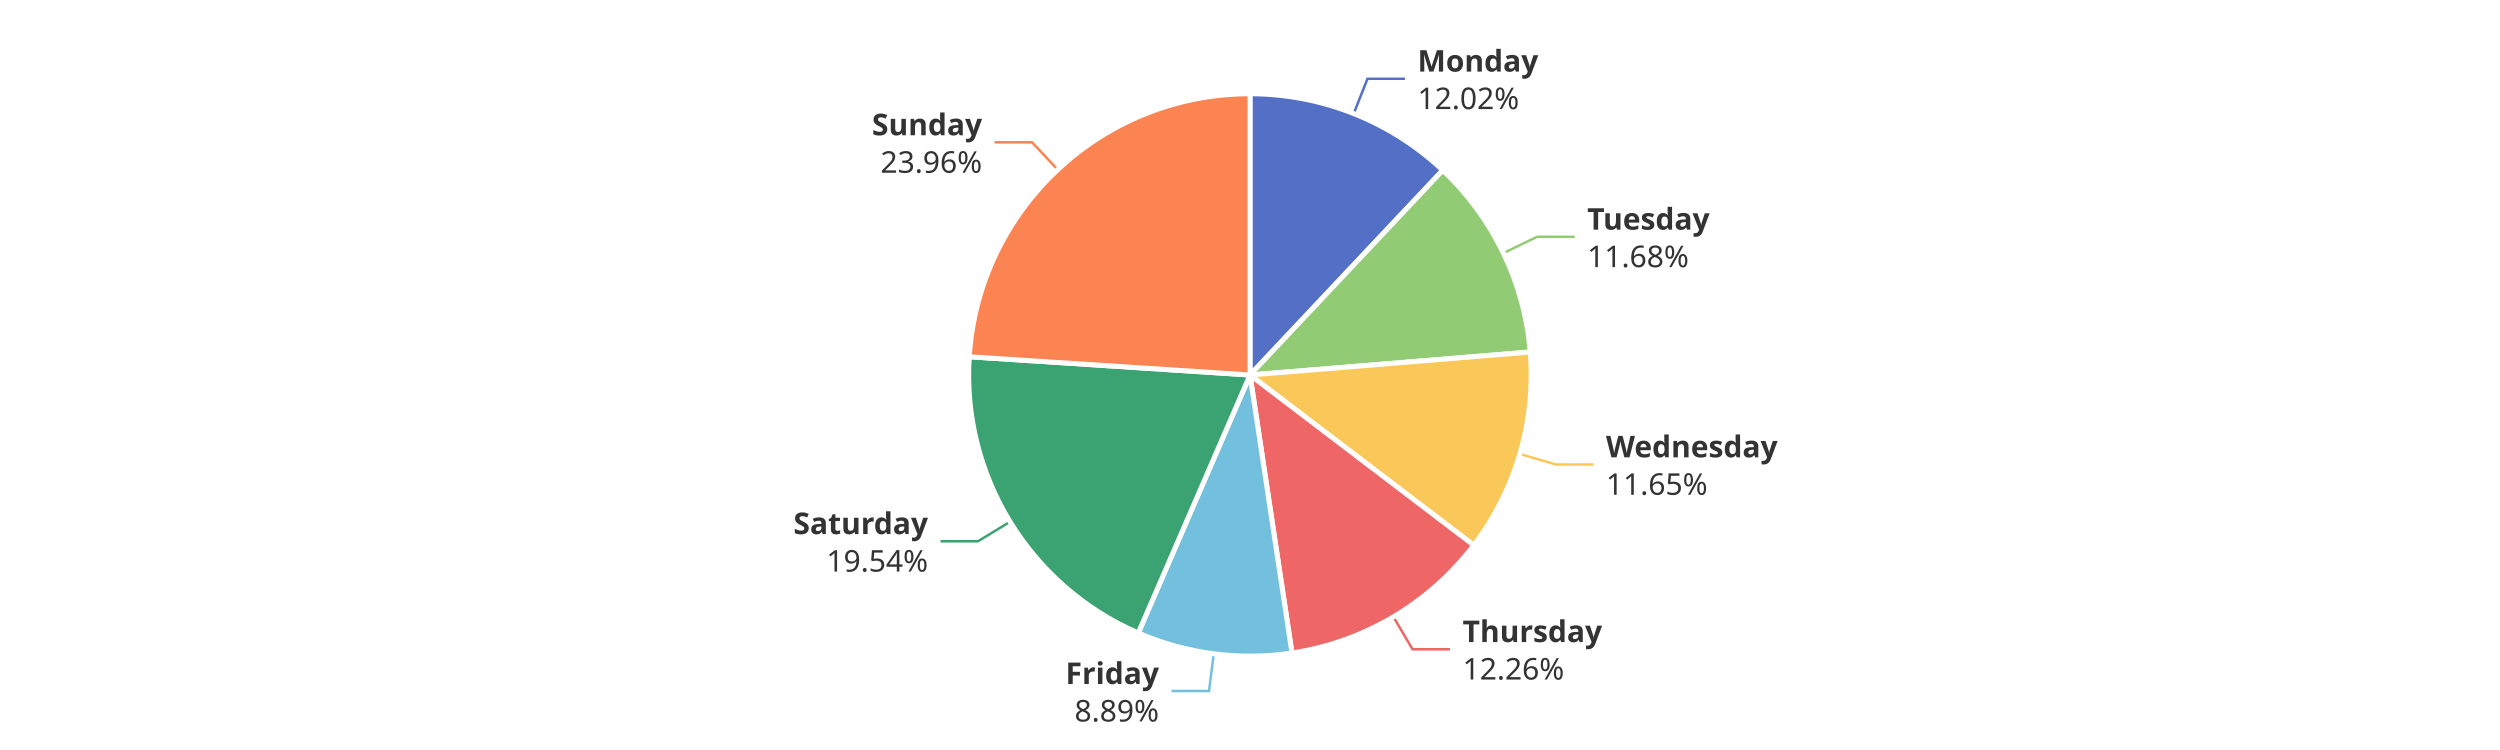
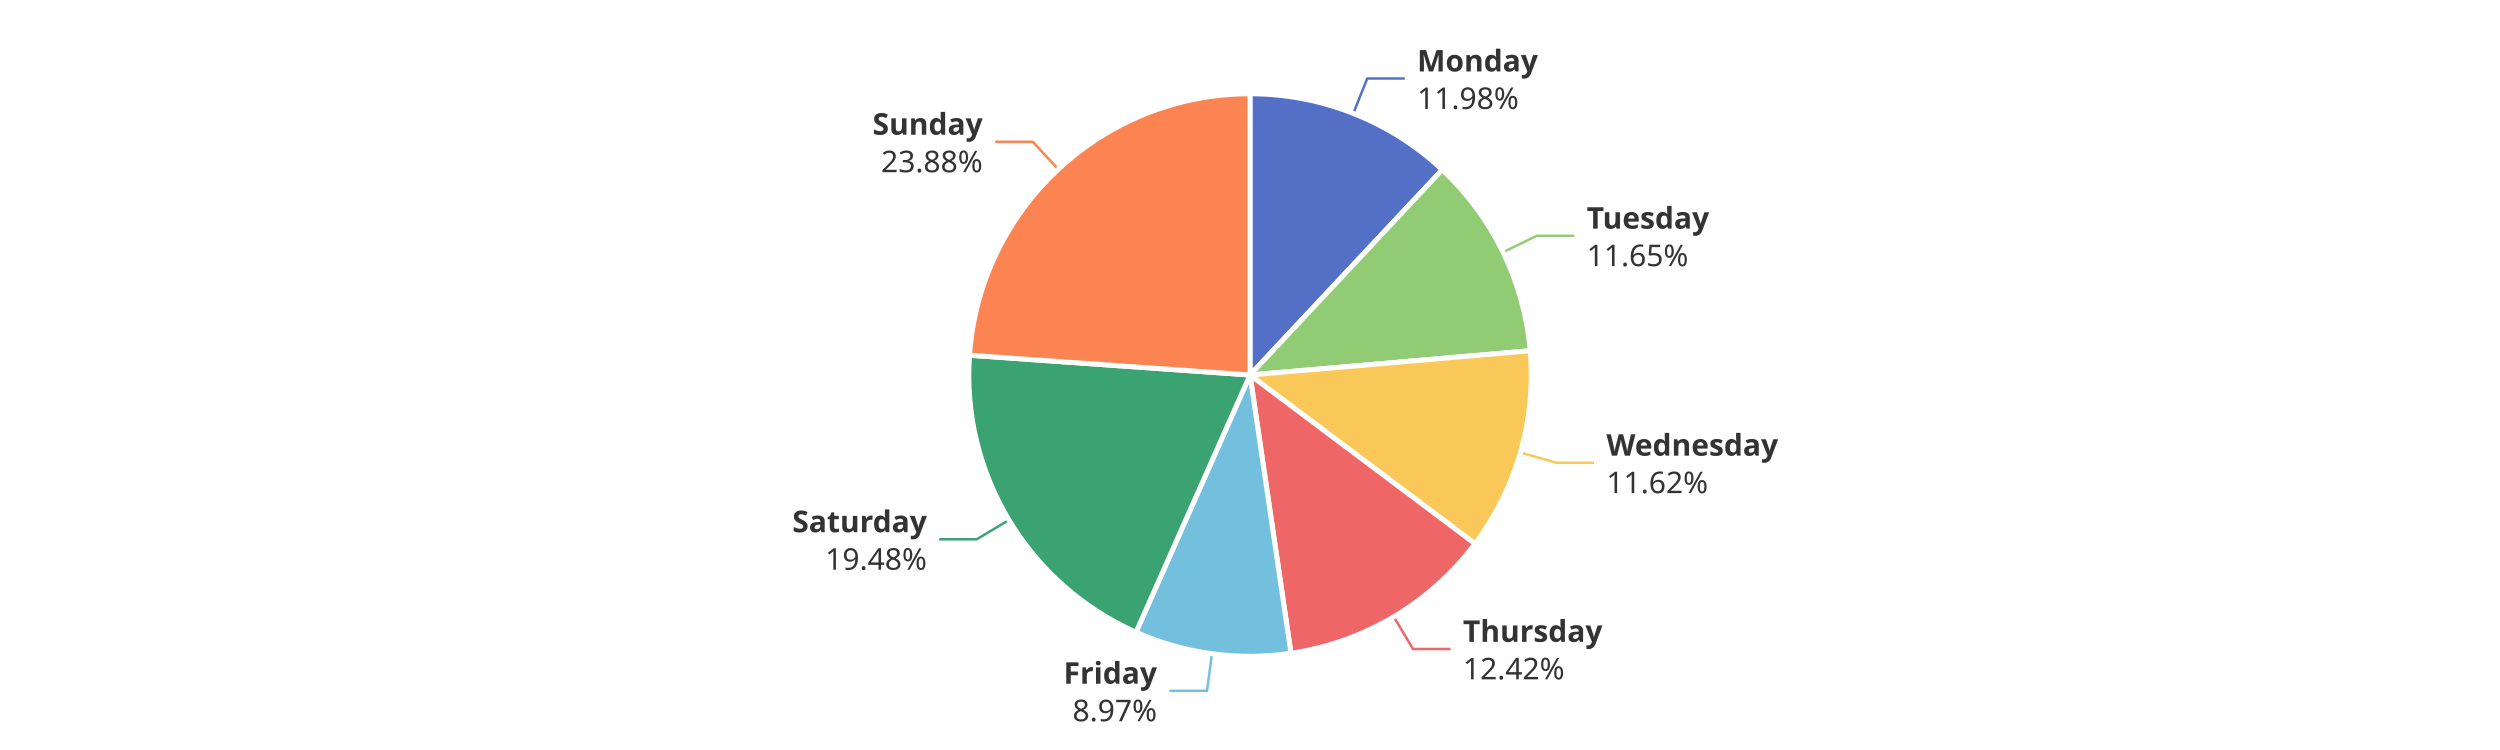
<svg xmlns="http://www.w3.org/2000/svg" width="1000" height="300" version="1.1" baseProfile="full" viewBox="0 0 1000 300">
  <rect width="1000" height="300" x="0" y="0" id="0" fill="#ffffff" />
-   <polyline points="541.5 45.4 547 31.5 562 31.5" fill="none" stroke="#5470c6" />
-   <polyline points="601.4 101.2 614.9 94.7 629.9 94.7" fill="none" stroke="#91cc75" />
-   <polyline points="608 181.6 622.4 185.8 637.4 185.8" fill="none" stroke="#fac858" />
-   <polyline points="557.4 246.8 565 259.7 580 259.7" fill="none" stroke="#ee6666" />
-   <polyline points="485.5 261.6 483.6 276.4 468.6 276.4" fill="none" stroke="#73c0de" />
-   <polyline points="404 208.7 391.2 216.5 376.2 216.5" fill="none" stroke="#3ba272" />
-   <polyline points="423.1 67.9 412.8 56.9 397.8 56.9" fill="none" stroke="#fc8452" />
-   <path d="M500 37.5A112.5 112.5 0 0 1 577.1 68.1L500 150Z" fill="#5470c6" stroke="#fff" stroke-width="2" stroke-linejoin="round" />
-   <path d="M577.1 68.1A112.5 112.5 0 0 1 612.1 140.8L500 150Z" fill="#91cc75" stroke="#fff" stroke-width="2" stroke-linejoin="round" />
-   <path d="M612.1 140.8A112.5 112.5 0 0 1 589.5 218.1L500 150Z" fill="#fac858" stroke="#fff" stroke-width="2" stroke-linejoin="round" />
-   <path d="M589.5 218.1A112.5 112.5 0 0 1 516.8 261.2L500 150Z" fill="#ee6666" stroke="#fff" stroke-width="2" stroke-linejoin="round" />
-   <path d="M516.8 261.2A112.5 112.5 0 0 1 455.3 253.2L500 150Z" fill="#73c0de" stroke="#fff" stroke-width="2" stroke-linejoin="round" />
-   <path d="M455.3 253.2A112.5 112.5 0 0 1 387.7 142.7L500 150Z" fill="#3ba272" stroke="#fff" stroke-width="2" stroke-linejoin="round" />
-   <path d="M387.7 142.7A112.5 112.5 0 0 1 500 37.5L500 150Z" fill="#fc8452" stroke="#fff" stroke-width="2" stroke-linejoin="round" />
-   <path d="M0 -15l42.8 0l0 30l-42.8 0Z" transform="translate(567.0104 31.483)" fill="none" />
-   <text dominant-baseline="central" text-anchor="start" style="font-size:12px;font-family:sans-serif;font-weight:bold;" y="-7.5" transform="translate(567.0104 31.483)" fill="#333" stroke="rgb(255,255,255)" stroke-width="2" paint-order="stroke" stroke-miterlimit="2">Monday</text>
-   <text dominant-baseline="central" text-anchor="start" style="font-size:12px;font-family:sans-serif;" y="7.5" transform="translate(567.0104 31.483)" fill="#333" stroke="rgb(255,255,255)" stroke-width="2" paint-order="stroke" stroke-miterlimit="2">12.02%</text>
-   <path d="M0 -15l46.2 0l0 30l-46.2 0Z" transform="translate(634.8835 94.7004)" fill="none" />
-   <text dominant-baseline="central" text-anchor="start" style="font-size:12px;font-family:sans-serif;font-weight:bold;" y="-7.5" transform="translate(634.8835 94.7004)" fill="#333" stroke="rgb(255,255,255)" stroke-width="2" paint-order="stroke" stroke-miterlimit="2">Tuesday</text>
-   <text dominant-baseline="central" text-anchor="start" style="font-size:12px;font-family:sans-serif;" y="7.5" transform="translate(634.8835 94.7004)" fill="#333" stroke="rgb(255,255,255)" stroke-width="2" paint-order="stroke" stroke-miterlimit="2">11.68%</text>
-   <path d="M0 -15l63.6 0l0 30l-63.6 0Z" transform="translate(642.3814 185.7636)" fill="none" />
-   <text dominant-baseline="central" text-anchor="start" style="font-size:12px;font-family:sans-serif;font-weight:bold;" y="-7.5" transform="translate(642.3814 185.7636)" fill="#333" stroke="rgb(255,255,255)" stroke-width="2" paint-order="stroke" stroke-miterlimit="2">Wednesday</text>
-   <text dominant-baseline="central" text-anchor="start" style="font-size:12px;font-family:sans-serif;" y="7.5" transform="translate(642.3814 185.7636)" fill="#333" stroke="rgb(255,255,255)" stroke-width="2" paint-order="stroke" stroke-miterlimit="2">11.65%</text>
-   <path d="M0 -15l50.2 0l0 30l-50.2 0Z" transform="translate(585.0406 259.663)" fill="none" />
-   <text dominant-baseline="central" text-anchor="start" style="font-size:12px;font-family:sans-serif;font-weight:bold;" y="-7.5" transform="translate(585.0406 259.663)" fill="#333" stroke="rgb(255,255,255)" stroke-width="2" paint-order="stroke" stroke-miterlimit="2">Thursday</text>
-   <text dominant-baseline="central" text-anchor="start" style="font-size:12px;font-family:sans-serif;" y="7.5" transform="translate(585.0406 259.663)" fill="#333" stroke="rgb(255,255,255)" stroke-width="2" paint-order="stroke" stroke-miterlimit="2">12.26%</text>
-   <path d="M-34.2 -15l34.2 0l0 30l-34.2 0Z" transform="translate(463.583 276.4386)" fill="none" />
-   <text dominant-baseline="central" text-anchor="end" style="font-size:12px;font-family:sans-serif;font-weight:bold;" y="-7.5" transform="translate(463.583 276.4386)" fill="#333" stroke="rgb(255,255,255)" stroke-width="2" paint-order="stroke" stroke-miterlimit="2">Friday</text>
-   <text dominant-baseline="central" text-anchor="end" style="font-size:12px;font-family:sans-serif;" y="7.5" transform="translate(463.583 276.4386)" fill="#333" stroke="rgb(255,255,255)" stroke-width="2" paint-order="stroke" stroke-miterlimit="2">8.89%</text>
-   <path d="M-48.2 -15l48.2 0l0 30l-48.2 0Z" transform="translate(371.2047 216.4819)" fill="none" />
-   <text dominant-baseline="central" text-anchor="end" style="font-size:12px;font-family:sans-serif;font-weight:bold;" y="-7.5" transform="translate(371.2047 216.4819)" fill="#333" stroke="rgb(255,255,255)" stroke-width="2" paint-order="stroke" stroke-miterlimit="2">Saturday</text>
-   <text dominant-baseline="central" text-anchor="end" style="font-size:12px;font-family:sans-serif;" y="7.5" transform="translate(371.2047 216.4819)" fill="#333" stroke="rgb(255,255,255)" stroke-width="2" paint-order="stroke" stroke-miterlimit="2">19.54%</text>
-   <path d="M-40.9 -15l40.9 0l0 30l-40.9 0Z" transform="translate(392.8371 56.9469)" fill="none" />
-   <text dominant-baseline="central" text-anchor="end" style="font-size:12px;font-family:sans-serif;font-weight:bold;" y="-7.5" transform="translate(392.8371 56.9469)" fill="#333" stroke="rgb(255,255,255)" stroke-width="2" paint-order="stroke" stroke-miterlimit="2">Sunday</text>
-   <text dominant-baseline="central" text-anchor="end" style="font-size:12px;font-family:sans-serif;" y="7.5" transform="translate(392.8371 56.9469)" fill="#333" stroke="rgb(255,255,255)" stroke-width="2" paint-order="stroke" stroke-miterlimit="2">23.96%</text>
+   <polyline points="541.3 45.4 546.9 31.4 561.9 31.4" fill="none" stroke="#5470c6" />
+   <polyline points="601.2 100.9 614.7 94.3 629.7 94.3" fill="none" stroke="#91cc75" />
+   <polyline points="608.2 181 622.6 185.1 637.6 185.1" fill="none" stroke="#fac858" />
+   <polyline points="557.5 246.7 565.2 259.6 580.2 259.6" fill="none" stroke="#ee6666" />
+   <polyline points="484.8 261.5 482.8 276.3 467.8 276.3" fill="none" stroke="#73c0de" />
+   <polyline points="403.6 208 390.7 215.7 375.7 215.7" fill="none" stroke="#3ba272" />
+   <polyline points="423.3 67.7 413.1 56.7 398.1 56.7" fill="none" stroke="#fc8452" />
+   <path d="M500 37.5A112.5 112.5 0 0 1 576.9 67.9L500 150Z" fill="#5470c6" stroke="#fff" stroke-width="2" stroke-linejoin="round" />
+   <path d="M576.9 67.9A112.5 112.5 0 0 1 612.1 140.3L500 150Z" fill="#91cc75" stroke="#fff" stroke-width="2" stroke-linejoin="round" />
+   <path d="M612.1 140.3A112.5 112.5 0 0 1 590 217.5L500 150Z" fill="#fac858" stroke="#fff" stroke-width="2" stroke-linejoin="round" />
+   <path d="M590 217.5A112.5 112.5 0 0 1 516.4 261.3L500 150Z" fill="#ee6666" stroke="#fff" stroke-width="2" stroke-linejoin="round" />
+   <path d="M516.4 261.3A112.5 112.5 0 0 1 454.4 252.9L500 150Z" fill="#73c0de" stroke="#fff" stroke-width="2" stroke-linejoin="round" />
+   <path d="M454.4 252.9A112.5 112.5 0 0 1 387.8 142.1L500 150Z" fill="#3ba272" stroke="#fff" stroke-width="2" stroke-linejoin="round" />
+   <path d="M387.8 142.1A112.5 112.5 0 0 1 500 37.5L500 150Z" fill="#fc8452" stroke="#fff" stroke-width="2" stroke-linejoin="round" />
+   <path d="M0 -15l42.8 0l0 30l-42.8 0Z" transform="translate(566.8614 31.424)" fill="none" />
+   <text dominant-baseline="central" text-anchor="start" style="font-size:12px;font-family:sans-serif;font-weight:bold;" y="-7.5" transform="translate(566.8614 31.424)" fill="#333" stroke="rgb(255,255,255)" stroke-width="2" paint-order="stroke" stroke-miterlimit="2">Monday</text>
+   <text dominant-baseline="central" text-anchor="start" style="font-size:12px;font-family:sans-serif;" y="7.5" transform="translate(566.8614 31.424)" fill="#333" stroke="rgb(255,255,255)" stroke-width="2" paint-order="stroke" stroke-miterlimit="2">11.98%</text>
+   <path d="M0 -15l46.2 0l0 30l-46.2 0Z" transform="translate(634.6917 94.3038)" fill="none" />
+   <text dominant-baseline="central" text-anchor="start" style="font-size:12px;font-family:sans-serif;font-weight:bold;" y="-7.5" transform="translate(634.6917 94.3038)" fill="#333" stroke="rgb(255,255,255)" stroke-width="2" paint-order="stroke" stroke-miterlimit="2">Tuesday</text>
+   <text dominant-baseline="central" text-anchor="start" style="font-size:12px;font-family:sans-serif;" y="7.5" transform="translate(634.6917 94.3038)" fill="#333" stroke="rgb(255,255,255)" stroke-width="2" paint-order="stroke" stroke-miterlimit="2">11.65%</text>
+   <path d="M0 -15l63.6 0l0 30l-63.6 0Z" transform="translate(642.5707 185.1095)" fill="none" />
+   <text dominant-baseline="central" text-anchor="start" style="font-size:12px;font-family:sans-serif;font-weight:bold;" y="-7.5" transform="translate(642.5707 185.1095)" fill="#333" stroke="rgb(255,255,255)" stroke-width="2" paint-order="stroke" stroke-miterlimit="2">Wednesday</text>
+   <text dominant-baseline="central" text-anchor="start" style="font-size:12px;font-family:sans-serif;" y="7.5" transform="translate(642.5707 185.1095)" fill="#333" stroke="rgb(255,255,255)" stroke-width="2" paint-order="stroke" stroke-miterlimit="2">11.62%</text>
+   <path d="M0 -15l50.2 0l0 30l-50.2 0Z" transform="translate(585.1784 259.5811)" fill="none" />
+   <text dominant-baseline="central" text-anchor="start" style="font-size:12px;font-family:sans-serif;font-weight:bold;" y="-7.5" transform="translate(585.1784 259.5811)" fill="#333" stroke="rgb(255,255,255)" stroke-width="2" paint-order="stroke" stroke-miterlimit="2">Thursday</text>
+   <text dominant-baseline="central" text-anchor="start" style="font-size:12px;font-family:sans-serif;" y="7.5" transform="translate(585.1784 259.5811)" fill="#333" stroke="rgb(255,255,255)" stroke-width="2" paint-order="stroke" stroke-miterlimit="2">12.42%</text>
+   <path d="M-34.2 -15l34.2 0l0 30l-34.2 0Z" transform="translate(462.7889 276.333)" fill="none" />
+   <text dominant-baseline="central" text-anchor="end" style="font-size:12px;font-family:sans-serif;font-weight:bold;" y="-7.5" transform="translate(462.7889 276.333)" fill="#333" stroke="rgb(255,255,255)" stroke-width="2" paint-order="stroke" stroke-miterlimit="2">Friday</text>
+   <text dominant-baseline="central" text-anchor="end" style="font-size:12px;font-family:sans-serif;" y="7.5" transform="translate(462.7889 276.333)" fill="#333" stroke="rgb(255,255,255)" stroke-width="2" paint-order="stroke" stroke-miterlimit="2">8.97%</text>
+   <path d="M-48.2 -15l48.2 0l0 30l-48.2 0Z" transform="translate(370.7479 215.7284)" fill="none" />
+   <text dominant-baseline="central" text-anchor="end" style="font-size:12px;font-family:sans-serif;font-weight:bold;" y="-7.5" transform="translate(370.7479 215.7284)" fill="#333" stroke="rgb(255,255,255)" stroke-width="2" paint-order="stroke" stroke-miterlimit="2">Saturday</text>
+   <text dominant-baseline="central" text-anchor="end" style="font-size:12px;font-family:sans-serif;" y="7.5" transform="translate(370.7479 215.7284)" fill="#333" stroke="rgb(255,255,255)" stroke-width="2" paint-order="stroke" stroke-miterlimit="2">19.48%</text>
+   <path d="M-40.9 -15l40.9 0l0 30l-40.9 0Z" transform="translate(393.0713 56.7281)" fill="none" />
+   <text dominant-baseline="central" text-anchor="end" style="font-size:12px;font-family:sans-serif;font-weight:bold;" y="-7.5" transform="translate(393.0713 56.7281)" fill="#333" stroke="rgb(255,255,255)" stroke-width="2" paint-order="stroke" stroke-miterlimit="2">Sunday</text>
+   <text dominant-baseline="central" text-anchor="end" style="font-size:12px;font-family:sans-serif;" y="7.5" transform="translate(393.0713 56.7281)" fill="#333" stroke="rgb(255,255,255)" stroke-width="2" paint-order="stroke" stroke-miterlimit="2">23.88%</text>
</svg>
